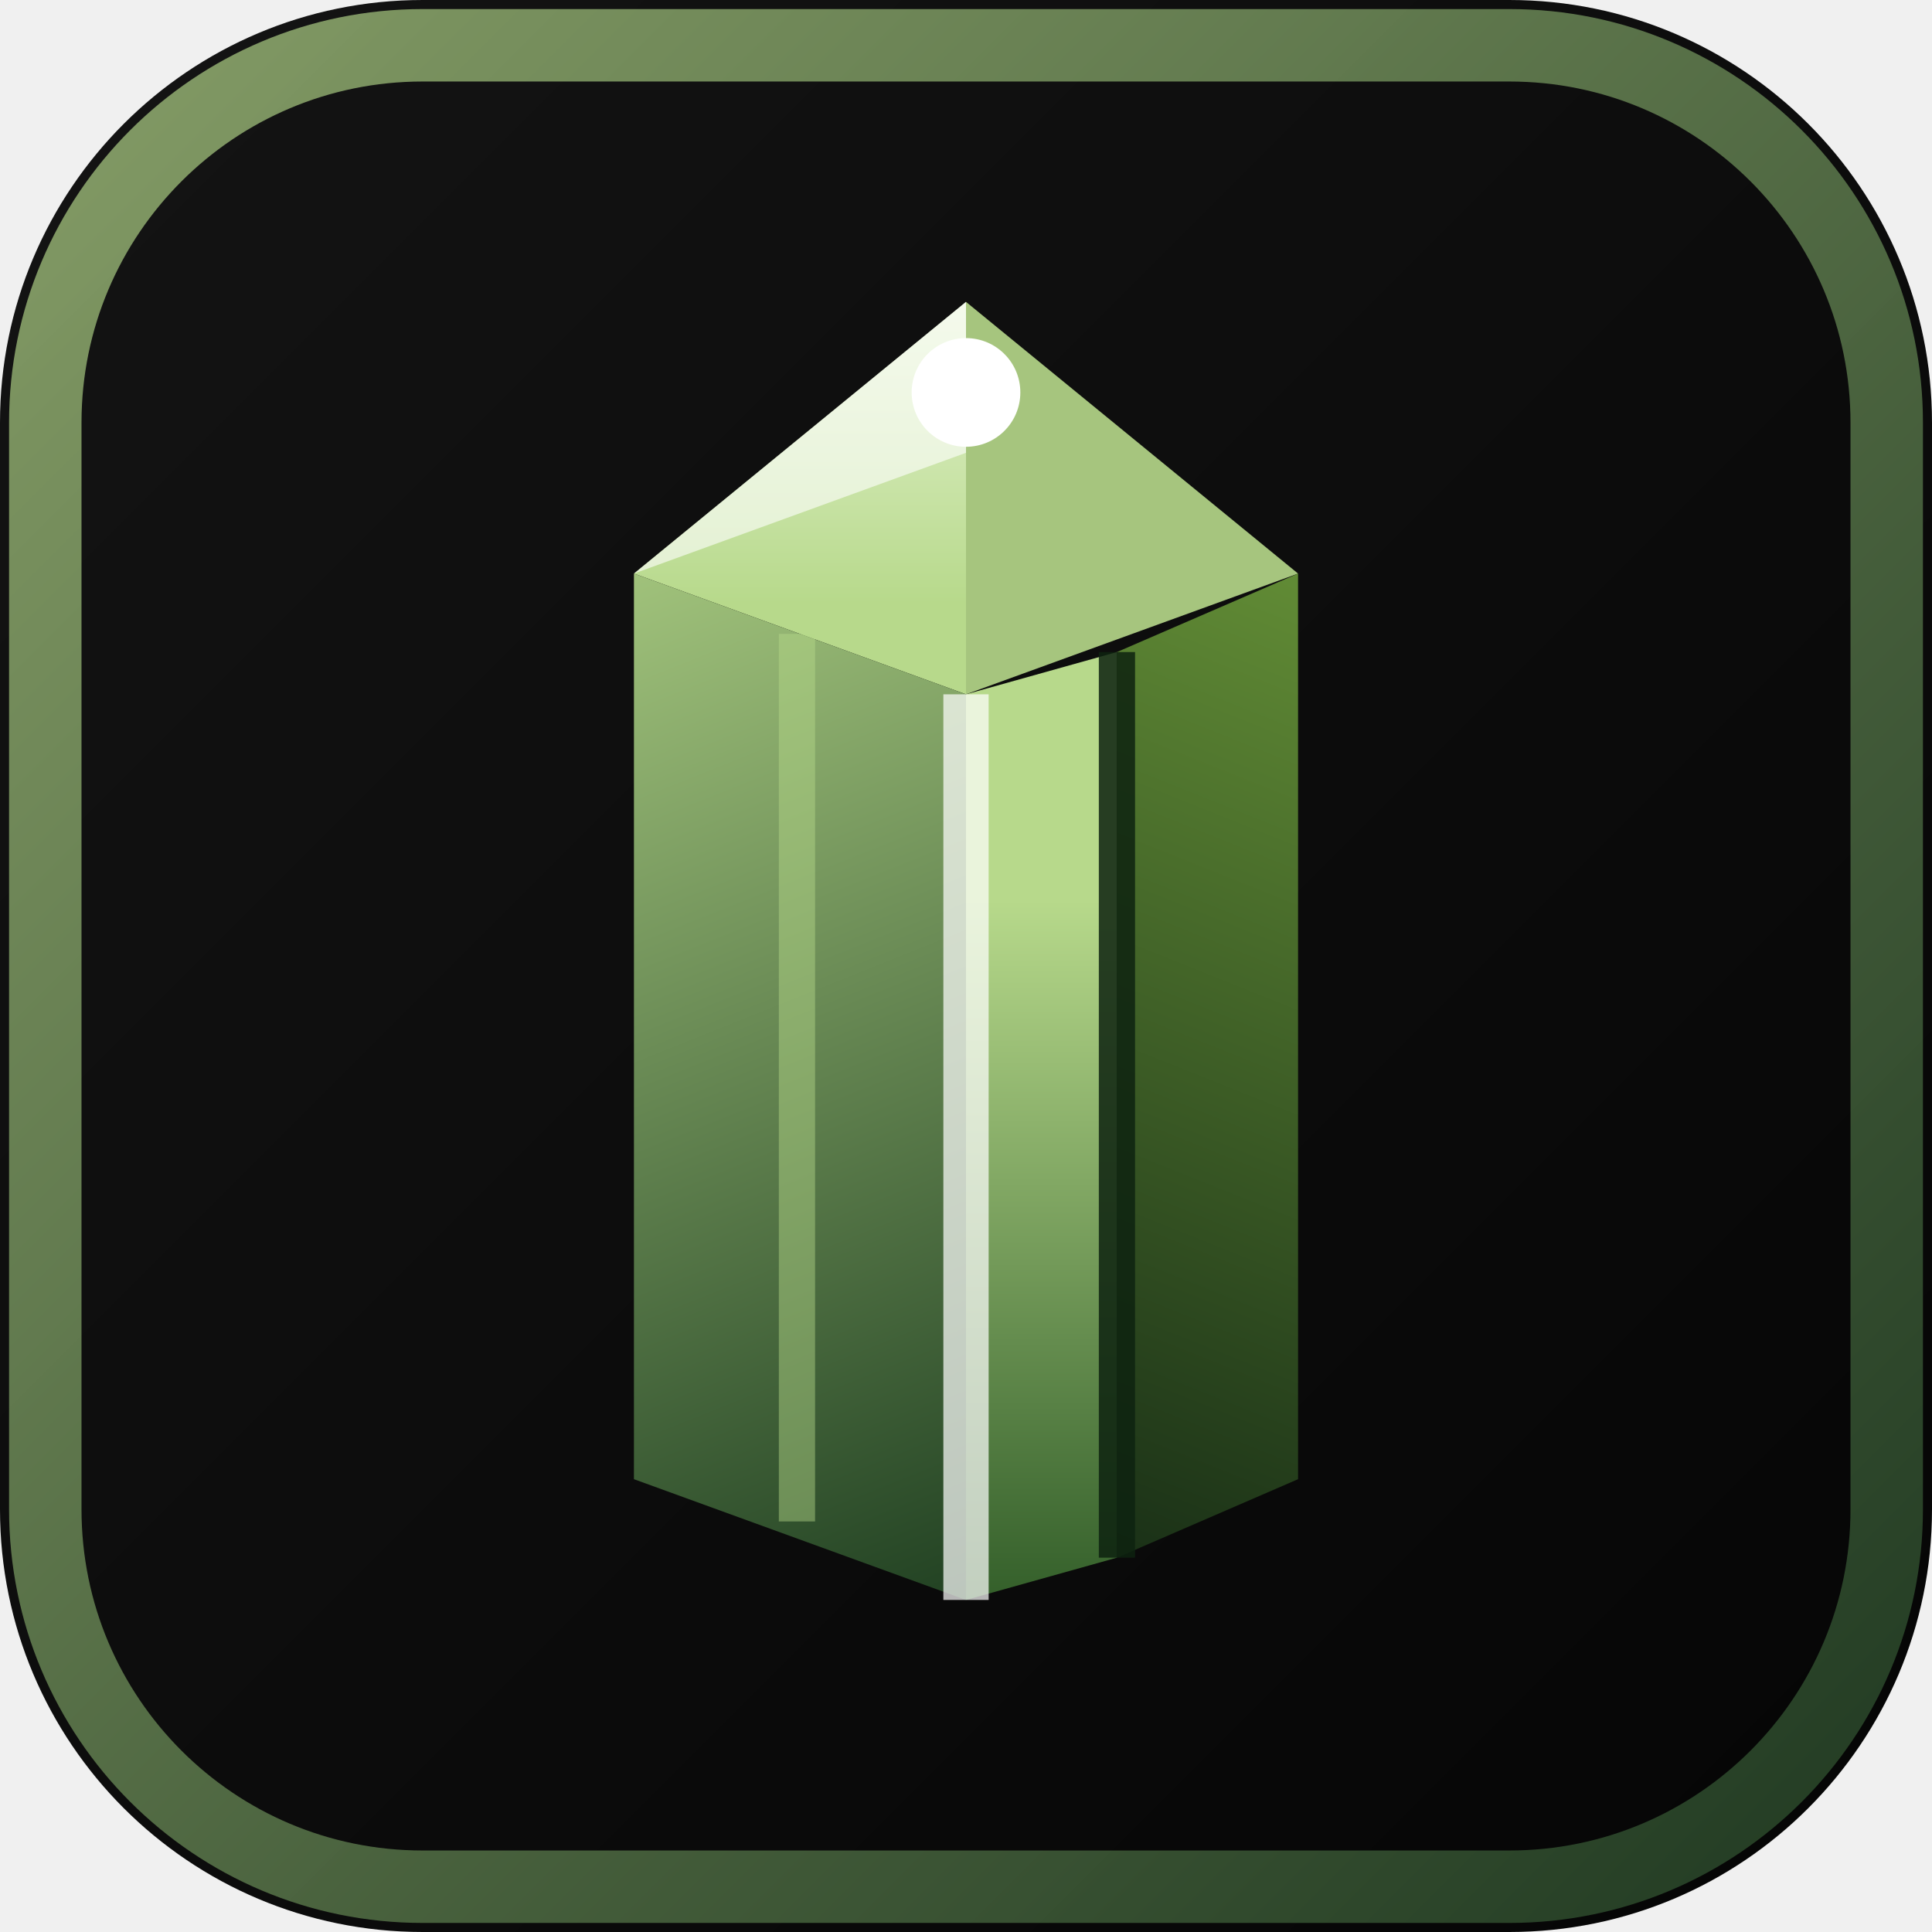
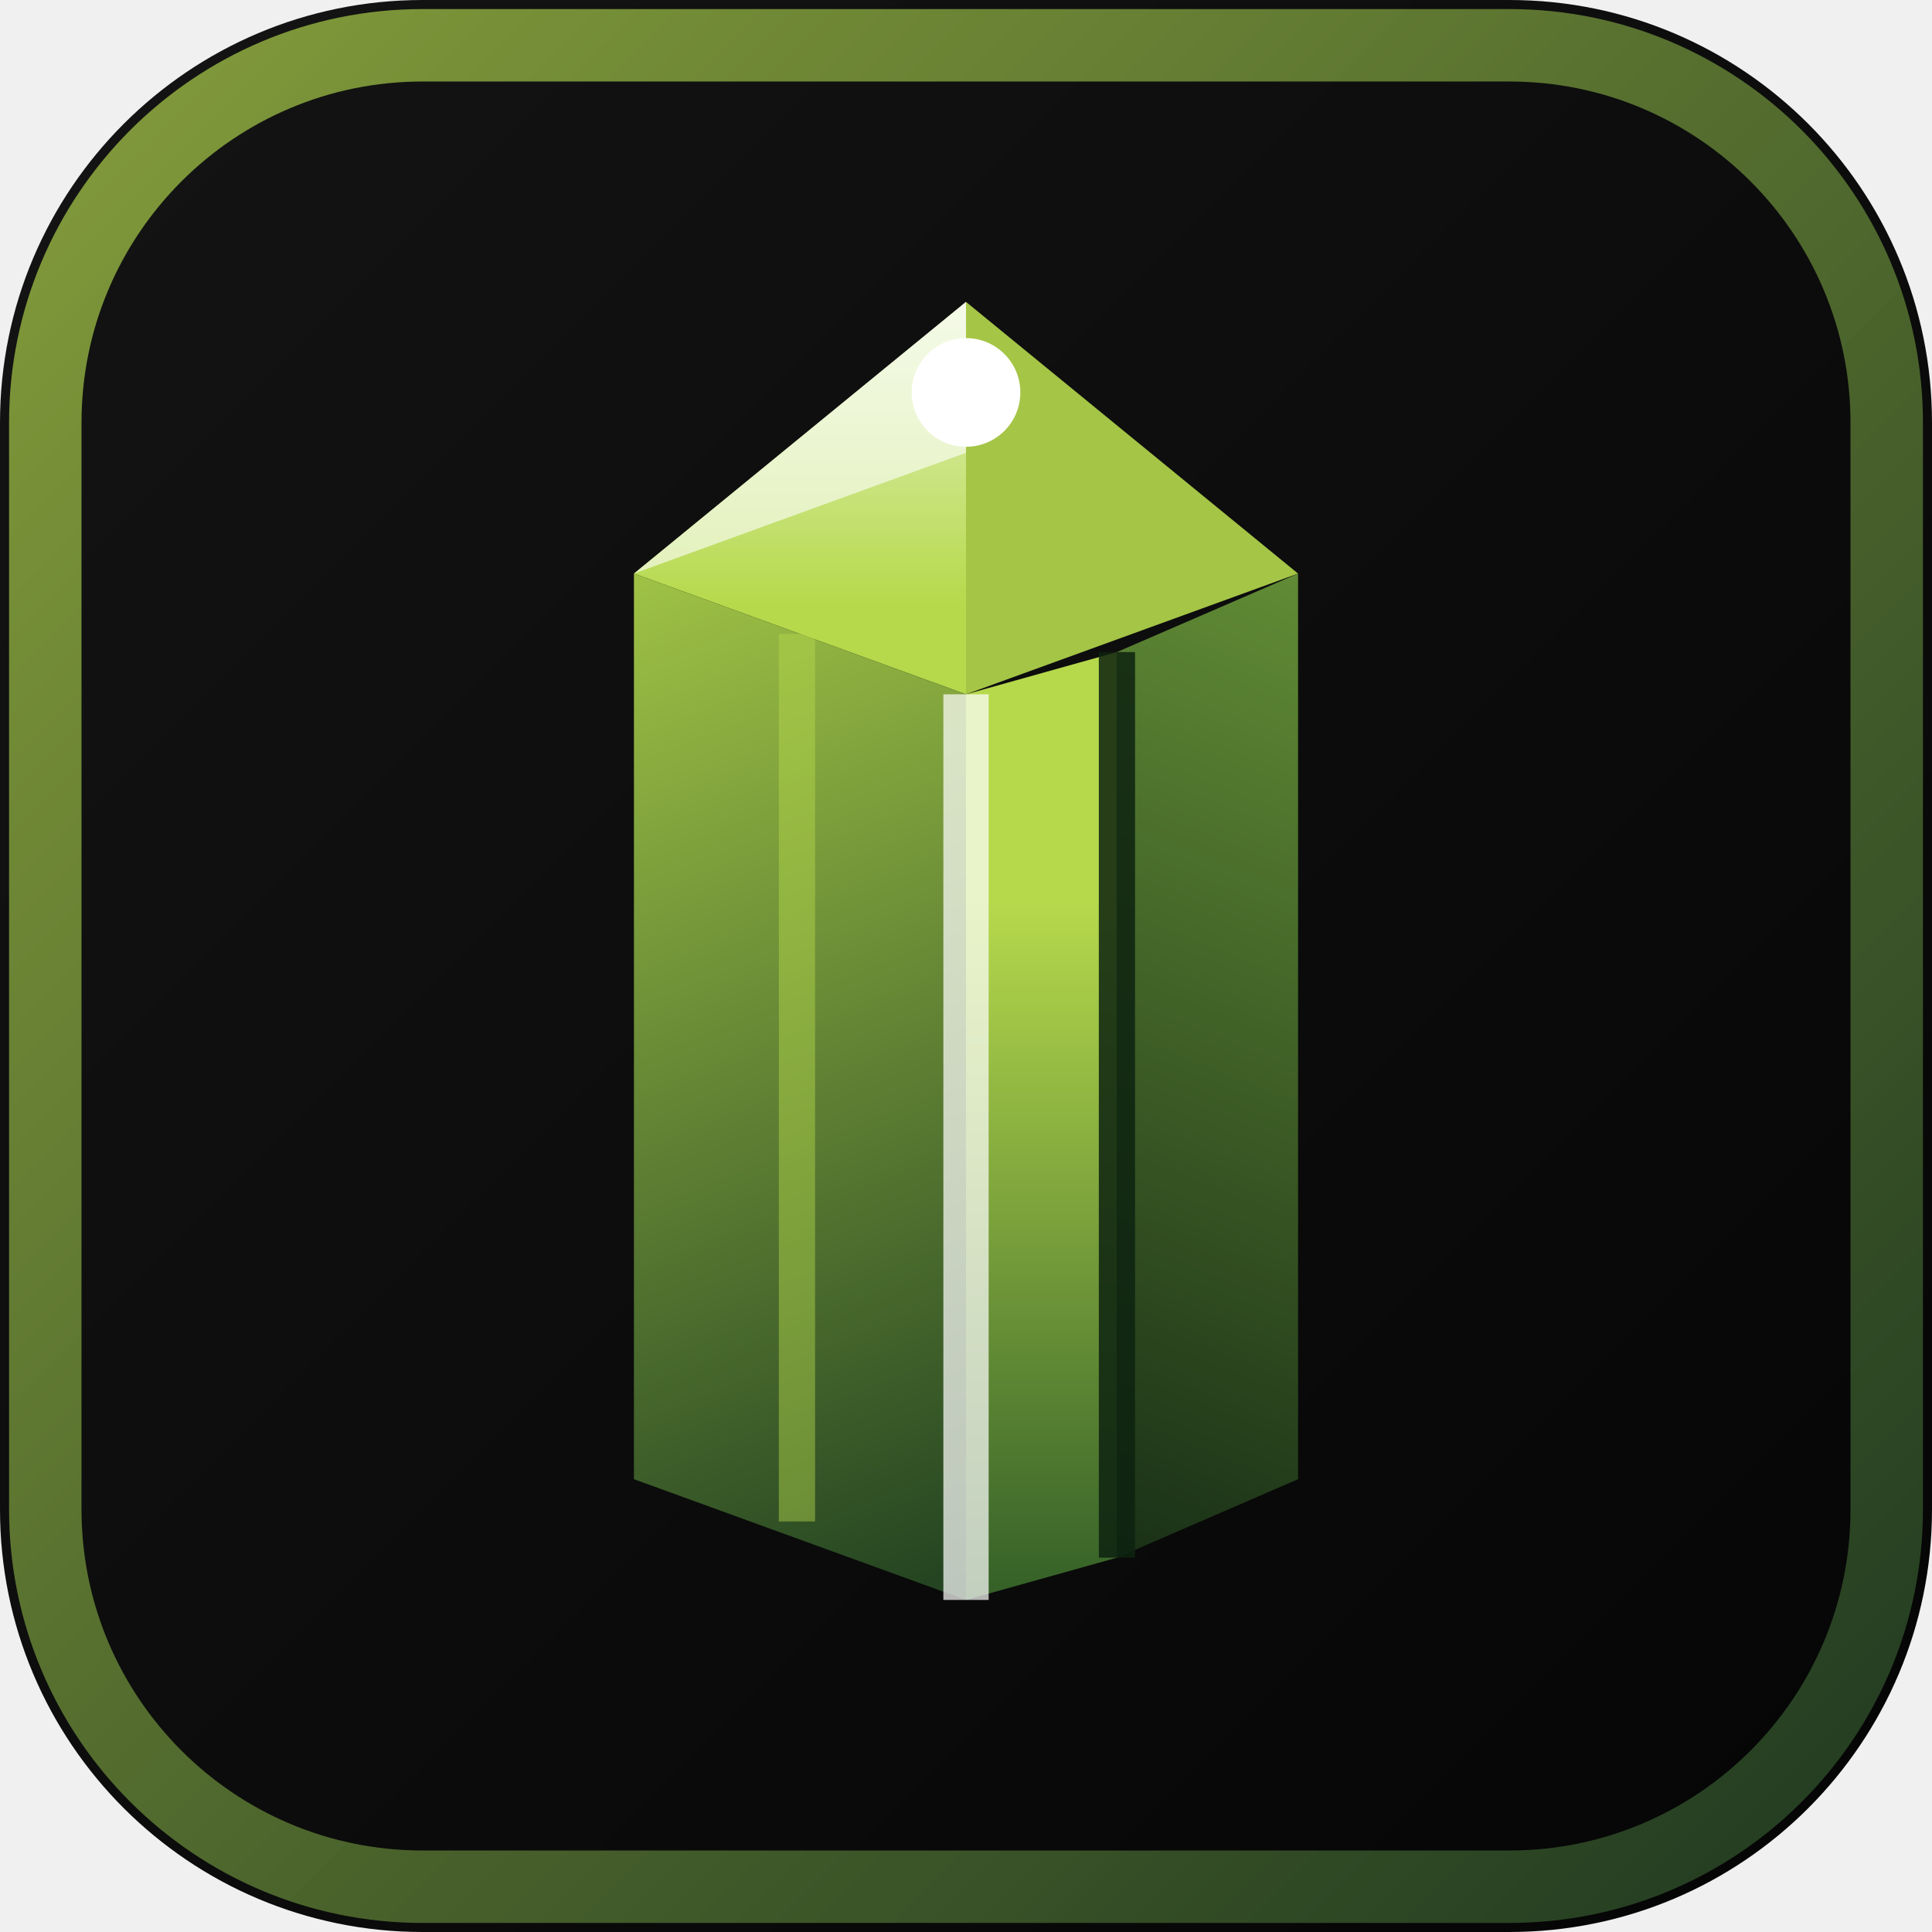
<svg xmlns="http://www.w3.org/2000/svg" viewBox="0 0 32 32" width="32" height="32">
  <defs>
    <linearGradient id="bg" x1="0" y1="0" x2="32" y2="32" gradientUnits="userSpaceOnUse">
      <stop offset="0%" stop-color="#141414" />
      <stop offset="100%" stop-color="#050505" />
    </linearGradient>
    <linearGradient id="ring" x1="0" y1="0" x2="32" y2="32" gradientUnits="userSpaceOnUse">
-       <stop offset="0%" stop-color="#B7D98B" />
+       <stop offset="0%" stop-color="#B6D94C" />
      <stop offset="100%" stop-color="#294D2C" />
    </linearGradient>
    <linearGradient id="facet-center" x1="16" y1="5" x2="16" y2="27" gradientUnits="userSpaceOnUse">
-       <stop offset="0%" stop-color="#B7D98B" />
-       <stop offset="45%" stop-color="#B7D98B" />
+       <stop offset="0%" stop-color="#B6D94C" />
+       <stop offset="45%" stop-color="#B6D94C" />
      <stop offset="100%" stop-color="#2E5A26" />
    </linearGradient>
    <linearGradient id="facet-left" x1="8" y1="7" x2="16" y2="27" gradientUnits="userSpaceOnUse">
-       <stop offset="0%" stop-color="#B7D98B" />
+       <stop offset="0%" stop-color="#B6D94C" />
      <stop offset="100%" stop-color="#1E3E20" />
    </linearGradient>
    <linearGradient id="facet-right" x1="24" y1="7" x2="16" y2="27" gradientUnits="userSpaceOnUse">
      <stop offset="0%" stop-color="#6F9D3B" />
      <stop offset="100%" stop-color="#112513" />
    </linearGradient>
    <linearGradient id="facet-top" x1="16" y1="4" x2="16" y2="10" gradientUnits="userSpaceOnUse">
      <stop offset="0%" stop-color="#EDF8DE" />
-       <stop offset="100%" stop-color="#B7D98B" />
+       <stop offset="100%" stop-color="#B6D94C" />
    </linearGradient>
  </defs>
  <rect width="32" height="32" rx="7" fill="url(#bg)" />
  <rect x="0.75" y="0.75" width="30.5" height="30.5" rx="6.25" fill="none" stroke="url(#ring)" stroke-width="1.2" stroke-opacity="0.7" />
  <polygon points="16,5 10.5,9.5 16,11.5" fill="url(#facet-top)" />
-   <polygon points="16,5 16,11.5 21.5,9.5" fill="#B7D98B" opacity="0.9" />
+   <polygon points="16,5 16,11.5 21.5,9.5" fill="#B6D94C" opacity="0.9" />
  <polygon points="16,5 10.5,9.5 16,7.5" fill="#FFFFFF" opacity="0.6" />
  <polygon points="10.5,9.5 16,11.5 16,26.5 10.5,24.5" fill="url(#facet-left)" />
  <polygon points="16,11.5 16,26.5 18.5,25.8 18.5,10.8" fill="url(#facet-center)" />
  <polygon points="18.5,10.8 18.5,25.8 21.5,24.5 21.5,9.5" fill="url(#facet-right)" />
-   <line x1="13.2" y1="10.5" x2="13.2" y2="25.2" stroke="#B7D98B" stroke-width="0.6" stroke-opacity="0.45" />
+   <line x1="13.2" y1="10.5" x2="13.2" y2="25.2" stroke="#B6D94C" stroke-width="0.6" stroke-opacity="0.45" />
  <line x1="16" y1="11.5" x2="16" y2="26.5" stroke="#FFFFFF" stroke-width="0.75" stroke-opacity="0.7" />
  <line x1="18.5" y1="10.8" x2="18.5" y2="25.8" stroke="#0E2310" stroke-width="0.6" stroke-opacity="0.85" />
  <circle cx="16" cy="6.5" r="0.9" fill="#FFFFFF" />
</svg>
